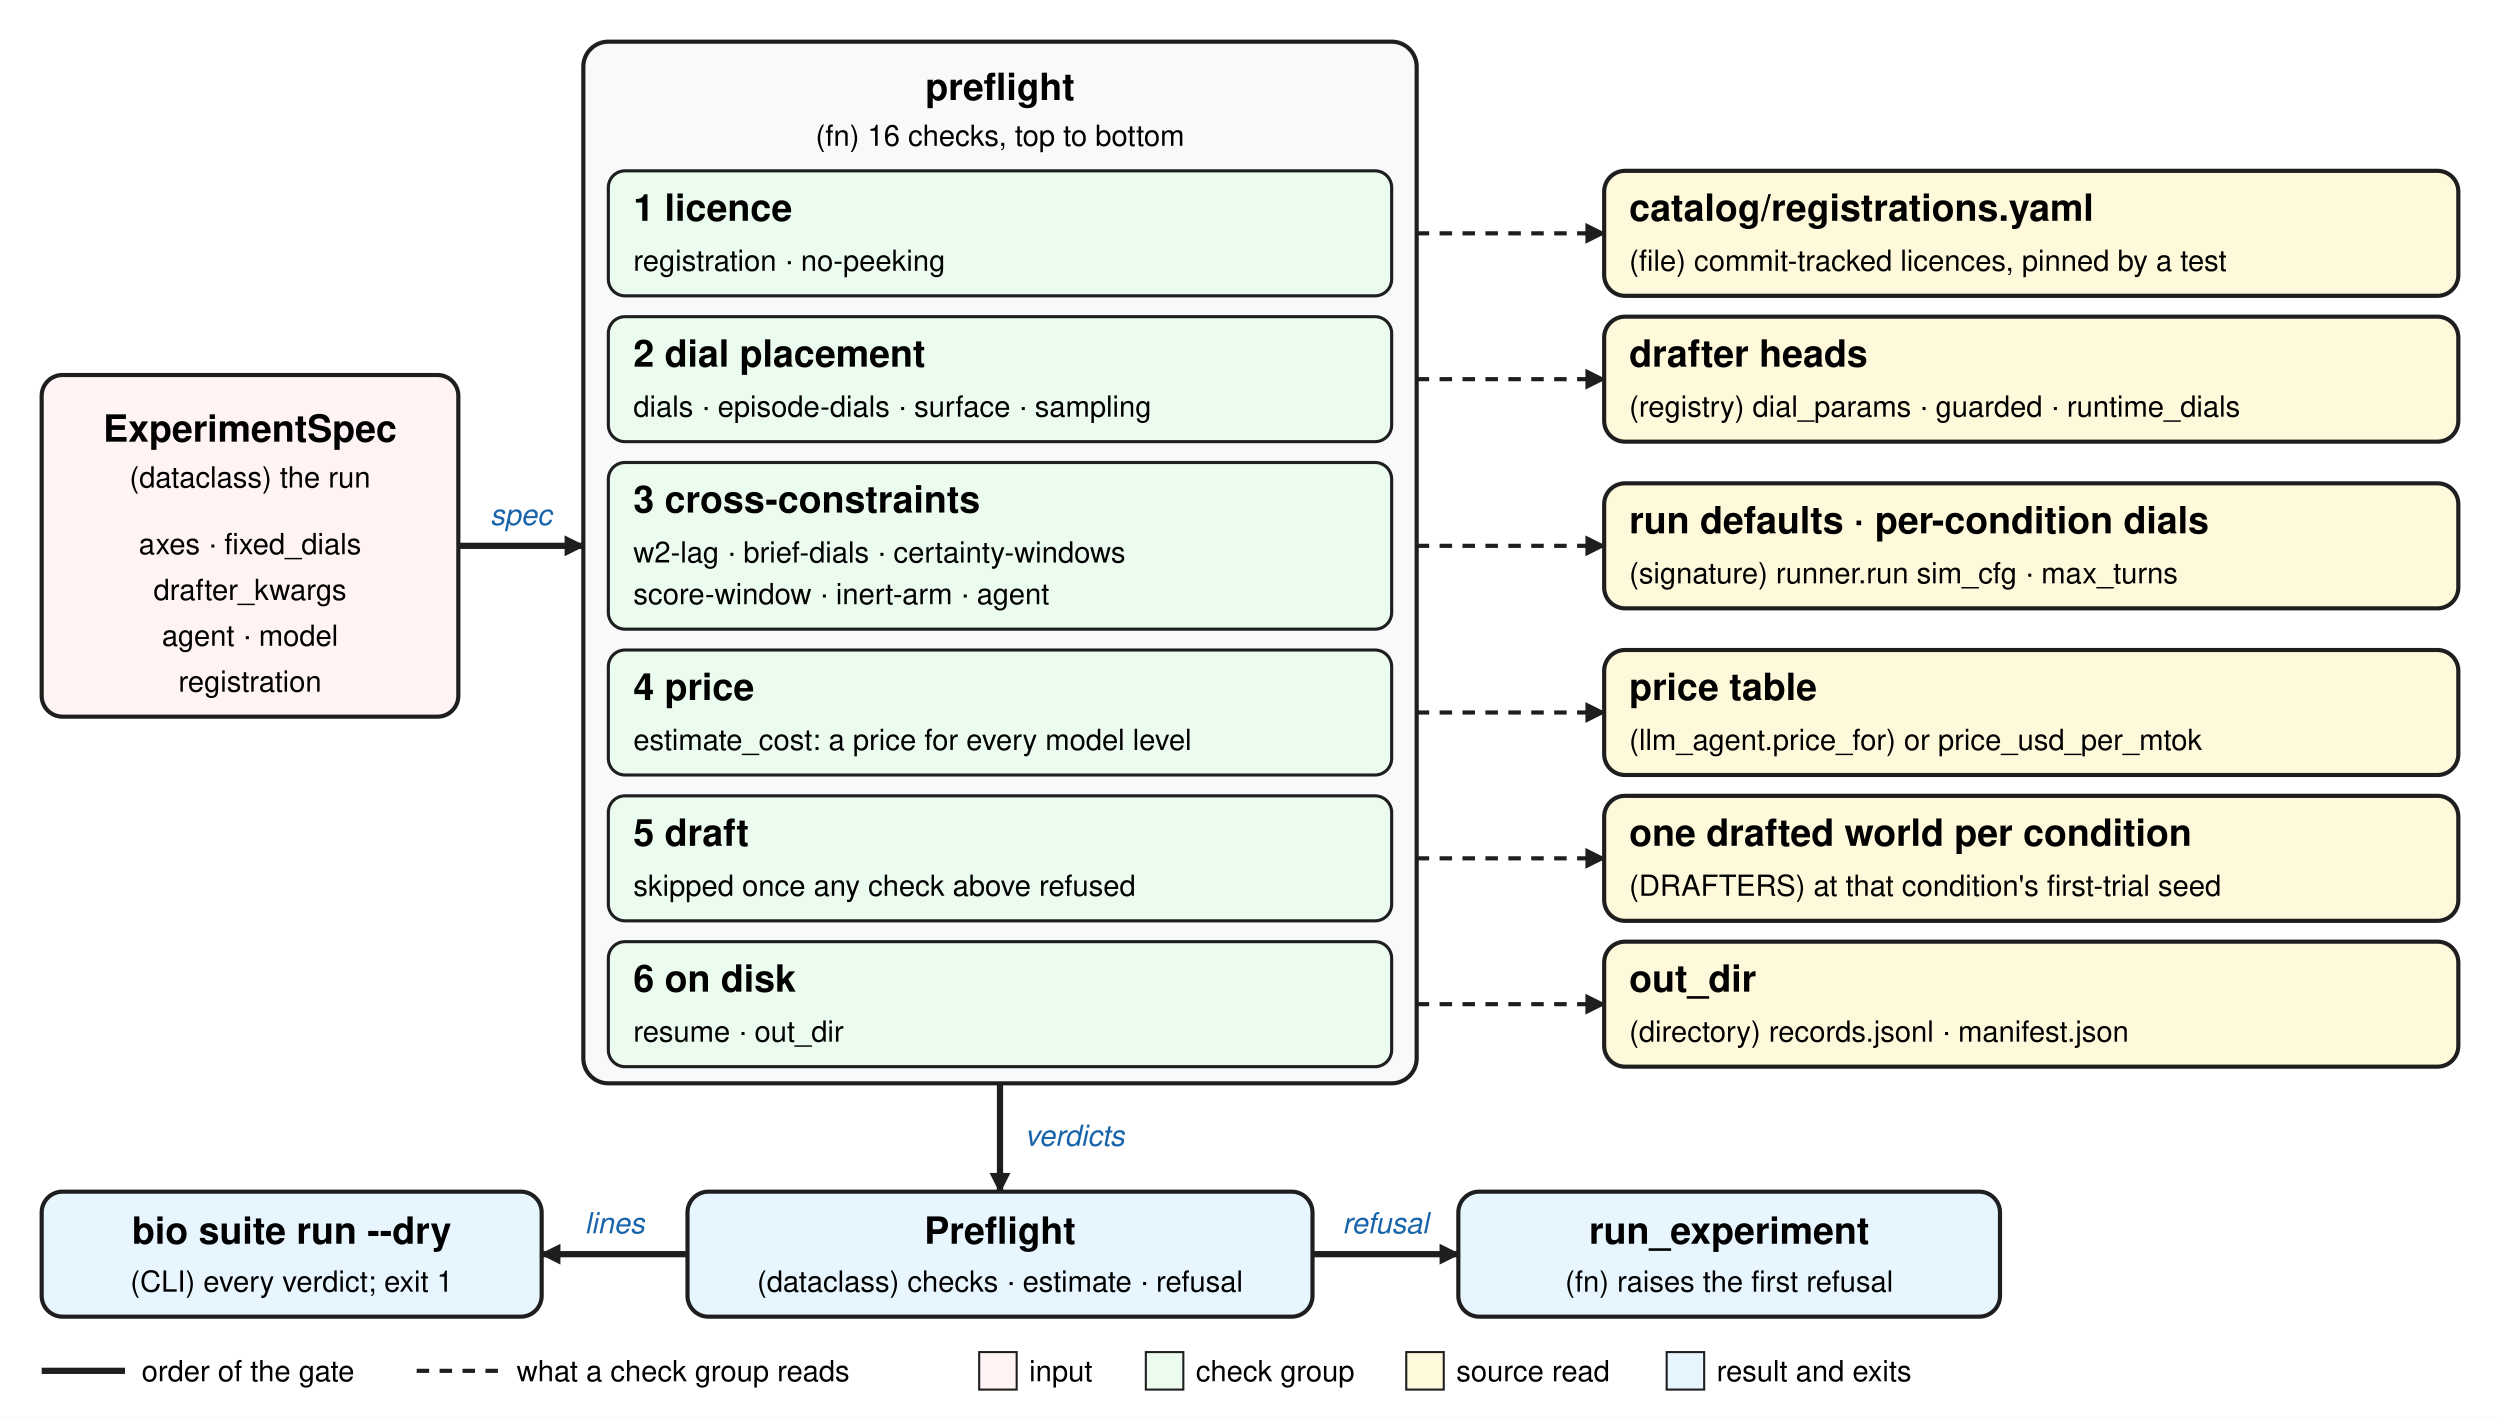
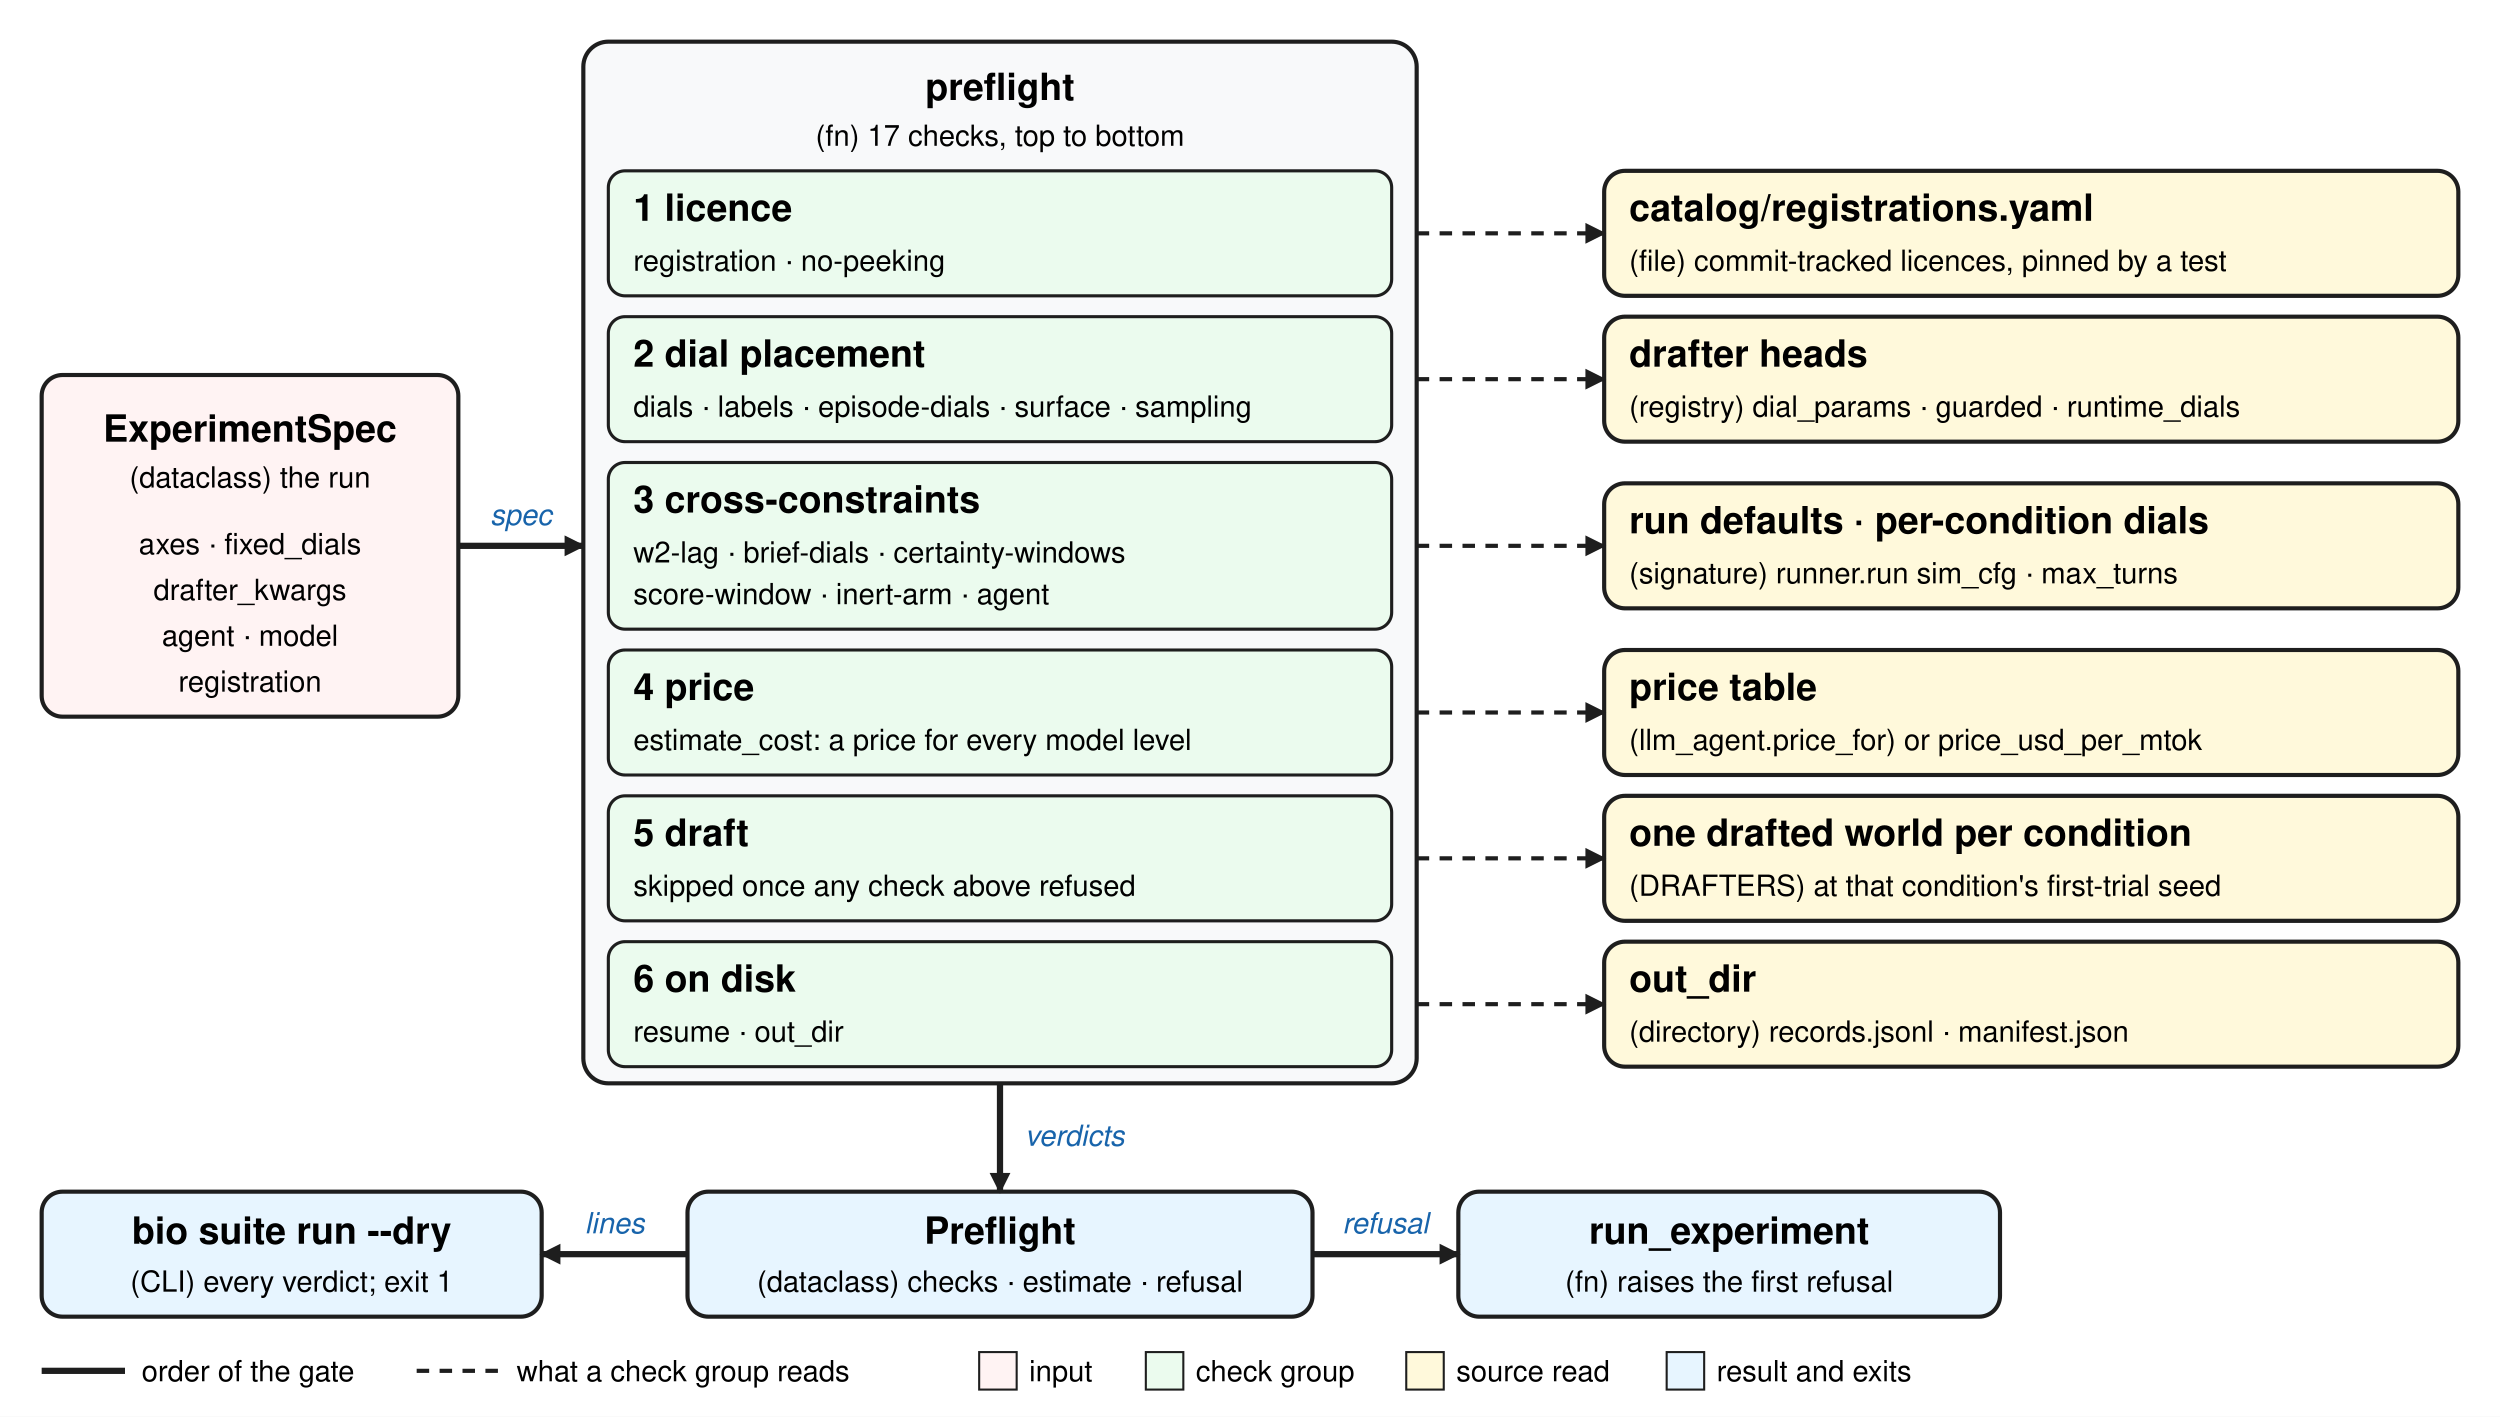
<svg xmlns="http://www.w3.org/2000/svg" width="2400" height="1360" viewBox="0 0 1200 680" font-family="Helvetica, Arial, sans-serif">
  <defs>
    <marker id="arrowhead" viewBox="0 0 10 10" refX="9" refY="5" markerUnits="userSpaceOnUse" markerWidth="10" markerHeight="10" orient="auto-start-reverse">
      <polygon id="arrowhead-shape" points="0,0 10,5 0,10" fill="#1e1e1e" />
    </marker>
  </defs>
  <rect id="bg" x="0" y="0" width="1200" height="680" fill="#ffffff" />
  <g id="n-spec">
    <rect id="n-spec-box" x="20" y="180" width="200" height="164" rx="10" fill="#fff3f3" stroke="#1e1e1e" stroke-width="2" />
    <text id="n-spec-name" x="120" y="212" font-size="18" font-weight="600" text-anchor="middle">ExperimentSpec</text>
    <text id="n-spec-kind" x="120" y="234" font-size="14" text-anchor="middle">(dataclass) the run</text>
    <text id="n-spec-f1" x="120" y="266" font-size="14" text-anchor="middle">axes · fixed_dials</text>
    <text id="n-spec-f2" x="120" y="288" font-size="14" text-anchor="middle">drafter_kwargs</text>
    <text id="n-spec-f3" x="120" y="310" font-size="14" text-anchor="middle">agent · model</text>
    <text id="n-spec-f4" x="120" y="332" font-size="14" text-anchor="middle">registration</text>
  </g>
  <line id="e-spec" x1="220" y1="262" x2="280" y2="262" stroke="#1e1e1e" stroke-width="3" marker-end="url(#arrowhead)" />
  <text id="e-spec-label" x="250" y="252" font-size="14" fill="#1864ab" font-style="italic" text-anchor="middle">spec</text>
  <g id="n-preflight">
    <rect id="n-preflight-box" x="280" y="20" width="400" height="500" rx="12" fill="#f8f9fa" stroke="#1e1e1e" stroke-width="2" />
    <text id="n-preflight-name" x="480" y="48" font-size="18" font-weight="600" text-anchor="middle">preflight</text>
-     <text id="n-preflight-kind" x="480" y="70" font-size="14" text-anchor="middle">(fn) 16 checks, top to bottom</text>
+     <text id="n-preflight-kind" x="480" y="70" font-size="14" text-anchor="middle">(fn) 17 checks, top to bottom</text>
  </g>
  <g id="b-licence">
    <rect id="b-licence-box" x="292" y="82" width="376" height="60" rx="8" fill="#ebfbee" stroke="#1e1e1e" stroke-width="1.5" />
    <text id="b-licence-name" x="304" y="106" font-size="18" font-weight="600">1 licence</text>
    <text id="b-licence-checks" x="304" y="130" font-size="14">registration · no-peeking</text>
  </g>
  <g id="b-dials">
    <rect id="b-dials-box" x="292" y="152" width="376" height="60" rx="8" fill="#ebfbee" stroke="#1e1e1e" stroke-width="1.5" />
    <text id="b-dials-name" x="304" y="176" font-size="18" font-weight="600">2 dial placement</text>
-     <text id="b-dials-checks" x="304" y="200" font-size="14">dials · episode-dials · surface · sampling</text>
+     <text id="b-dials-checks" x="304" y="200" font-size="14">dials · labels · episode-dials · surface · sampling</text>
  </g>
  <g id="b-cross">
    <rect id="b-cross-box" x="292" y="222" width="376" height="80" rx="8" fill="#ebfbee" stroke="#1e1e1e" stroke-width="1.5" />
    <text id="b-cross-name" x="304" y="246" font-size="18" font-weight="600">3 cross-constraints</text>
    <text id="b-cross-checks1" x="304" y="270" font-size="14">w2-lag · brief-dials · certainty-windows</text>
    <text id="b-cross-checks2" x="304" y="290" font-size="14">score-window · inert-arm · agent</text>
  </g>
  <g id="b-price">
    <rect id="b-price-box" x="292" y="312" width="376" height="60" rx="8" fill="#ebfbee" stroke="#1e1e1e" stroke-width="1.5" />
    <text id="b-price-name" x="304" y="336" font-size="18" font-weight="600">4 price</text>
    <text id="b-price-checks" x="304" y="360" font-size="14">estimate_cost: a price for every model level</text>
  </g>
  <g id="b-draft">
    <rect id="b-draft-box" x="292" y="382" width="376" height="60" rx="8" fill="#ebfbee" stroke="#1e1e1e" stroke-width="1.5" />
    <text id="b-draft-name" x="304" y="406" font-size="18" font-weight="600">5 draft</text>
    <text id="b-draft-checks" x="304" y="430" font-size="14">skipped once any check above refused</text>
  </g>
  <g id="b-disk">
    <rect id="b-disk-box" x="292" y="452" width="376" height="60" rx="8" fill="#ebfbee" stroke="#1e1e1e" stroke-width="1.5" />
    <text id="b-disk-name" x="304" y="476" font-size="18" font-weight="600">6 on disk</text>
    <text id="b-disk-checks" x="304" y="500" font-size="14">resume · out_dir</text>
  </g>
  <g id="r-registry">
    <rect id="r-registry-box" x="770" y="82" width="410" height="60" rx="10" fill="#fff9db" stroke="#1e1e1e" stroke-width="2" />
    <text id="r-registry-name" x="782" y="106" font-size="18" font-weight="600">catalog/registrations.yaml</text>
    <text id="r-registry-kind" x="782" y="130" font-size="14">(file) commit-tracked licences, pinned by a test</text>
  </g>
  <g id="r-heads">
    <rect id="r-heads-box" x="770" y="152" width="410" height="60" rx="10" fill="#fff9db" stroke="#1e1e1e" stroke-width="2" />
    <text id="r-heads-name" x="782" y="176" font-size="18" font-weight="600">drafter heads</text>
    <text id="r-heads-kind" x="782" y="200" font-size="14">(registry) dial_params · guarded · runtime_dials</text>
  </g>
  <g id="r-defaults">
    <rect id="r-defaults-box" x="770" y="232" width="410" height="60" rx="10" fill="#fff9db" stroke="#1e1e1e" stroke-width="2" />
    <text id="r-defaults-name" x="782" y="256" font-size="18" font-weight="600">run defaults · per-condition dials</text>
    <text id="r-defaults-kind" x="782" y="280" font-size="14">(signature) runner.run sim_cfg · max_turns</text>
  </g>
  <g id="r-price">
    <rect id="r-price-box" x="770" y="312" width="410" height="60" rx="10" fill="#fff9db" stroke="#1e1e1e" stroke-width="2" />
    <text id="r-price-name" x="782" y="336" font-size="18" font-weight="600">price table</text>
    <text id="r-price-kind" x="782" y="360" font-size="14">(llm_agent.price_for) or price_usd_per_mtok</text>
  </g>
  <g id="r-worlds">
    <rect id="r-worlds-box" x="770" y="382" width="410" height="60" rx="10" fill="#fff9db" stroke="#1e1e1e" stroke-width="2" />
    <text id="r-worlds-name" x="782" y="406" font-size="18" font-weight="600">one drafted world per condition</text>
    <text id="r-worlds-kind" x="782" y="430" font-size="14">(DRAFTERS) at that condition's first-trial seed</text>
  </g>
  <g id="r-outdir">
    <rect id="r-outdir-box" x="770" y="452" width="410" height="60" rx="10" fill="#fff9db" stroke="#1e1e1e" stroke-width="2" />
    <text id="r-outdir-name" x="782" y="476" font-size="18" font-weight="600">out_dir</text>
    <text id="r-outdir-kind" x="782" y="500" font-size="14">(directory) records.jsonl · manifest.json</text>
  </g>
  <line id="e-read-registry" x1="680" y1="112" x2="770" y2="112" stroke="#1e1e1e" stroke-width="2" stroke-dasharray="6,5" marker-end="url(#arrowhead)" />
  <line id="e-read-heads" x1="680" y1="182" x2="770" y2="182" stroke="#1e1e1e" stroke-width="2" stroke-dasharray="6,5" marker-end="url(#arrowhead)" />
  <line id="e-read-defaults" x1="680" y1="262" x2="770" y2="262" stroke="#1e1e1e" stroke-width="2" stroke-dasharray="6,5" marker-end="url(#arrowhead)" />
  <line id="e-read-price" x1="680" y1="342" x2="770" y2="342" stroke="#1e1e1e" stroke-width="2" stroke-dasharray="6,5" marker-end="url(#arrowhead)" />
  <line id="e-read-worlds" x1="680" y1="412" x2="770" y2="412" stroke="#1e1e1e" stroke-width="2" stroke-dasharray="6,5" marker-end="url(#arrowhead)" />
  <line id="e-read-outdir" x1="680" y1="482" x2="770" y2="482" stroke="#1e1e1e" stroke-width="2" stroke-dasharray="6,5" marker-end="url(#arrowhead)" />
  <g id="n-result">
    <rect id="n-result-box" x="330" y="572" width="300" height="60" rx="10" fill="#e7f5ff" stroke="#1e1e1e" stroke-width="2" />
    <text id="n-result-name" x="480" y="597" font-size="18" font-weight="600" text-anchor="middle">Preflight</text>
    <text id="n-result-kind" x="480" y="620" font-size="14" text-anchor="middle">(dataclass) checks · estimate · refusal</text>
  </g>
  <line id="e-result" x1="480" y1="520" x2="480" y2="572" stroke="#1e1e1e" stroke-width="3" marker-end="url(#arrowhead)" />
  <text id="e-result-label" x="492" y="550" font-size="14" fill="#1864ab" font-style="italic">verdicts</text>
  <g id="n-dry">
    <rect id="n-dry-box" x="20" y="572" width="240" height="60" rx="10" fill="#e7f5ff" stroke="#1e1e1e" stroke-width="2" />
    <text id="n-dry-name" x="140" y="597" font-size="18" font-weight="600" text-anchor="middle">bio suite run --dry</text>
    <text id="n-dry-kind" x="140" y="620" font-size="14" text-anchor="middle">(CLI) every verdict; exit 1</text>
  </g>
  <line id="e-dry" x1="330" y1="602" x2="260" y2="602" stroke="#1e1e1e" stroke-width="3" marker-end="url(#arrowhead)" />
  <text id="e-dry-label" x="295" y="592" font-size="14" fill="#1864ab" font-style="italic" text-anchor="middle">lines</text>
  <g id="n-run">
    <rect id="n-run-box" x="700" y="572" width="260" height="60" rx="10" fill="#e7f5ff" stroke="#1e1e1e" stroke-width="2" />
    <text id="n-run-name" x="830" y="597" font-size="18" font-weight="600" text-anchor="middle">run_experiment</text>
    <text id="n-run-kind" x="830" y="620" font-size="14" text-anchor="middle">(fn) raises the first refusal</text>
  </g>
  <line id="e-run" x1="630" y1="602" x2="700" y2="602" stroke="#1e1e1e" stroke-width="3" marker-end="url(#arrowhead)" />
  <text id="e-run-label" x="665" y="592" font-size="14" fill="#1864ab" font-style="italic" text-anchor="middle">refusal</text>
  <g id="legend">
    <line id="legend-solid" x1="20" y1="658" x2="60" y2="658" stroke="#1e1e1e" stroke-width="3" />
    <text id="legend-solid-text" x="68" y="663" font-size="14">order of the gate</text>
    <line id="legend-dotted" x1="200" y1="658" x2="240" y2="658" stroke="#1e1e1e" stroke-width="2" stroke-dasharray="6,5" />
    <text id="legend-dotted-text" x="248" y="663" font-size="14">what a check group reads</text>
    <rect id="legend-in" x="470" y="649" width="18" height="18" fill="#fff3f3" stroke="#1e1e1e" />
    <text id="legend-in-text" x="494" y="663" font-size="14">input</text>
    <rect id="legend-check" x="550" y="649" width="18" height="18" fill="#ebfbee" stroke="#1e1e1e" />
    <text id="legend-check-text" x="574" y="663" font-size="14">check group</text>
    <rect id="legend-read" x="675" y="649" width="18" height="18" fill="#fff9db" stroke="#1e1e1e" />
    <text id="legend-read-text" x="699" y="663" font-size="14">source read</text>
    <rect id="legend-out" x="800" y="649" width="18" height="18" fill="#e7f5ff" stroke="#1e1e1e" />
    <text id="legend-out-text" x="824" y="663" font-size="14">result and exits</text>
  </g>
</svg>
